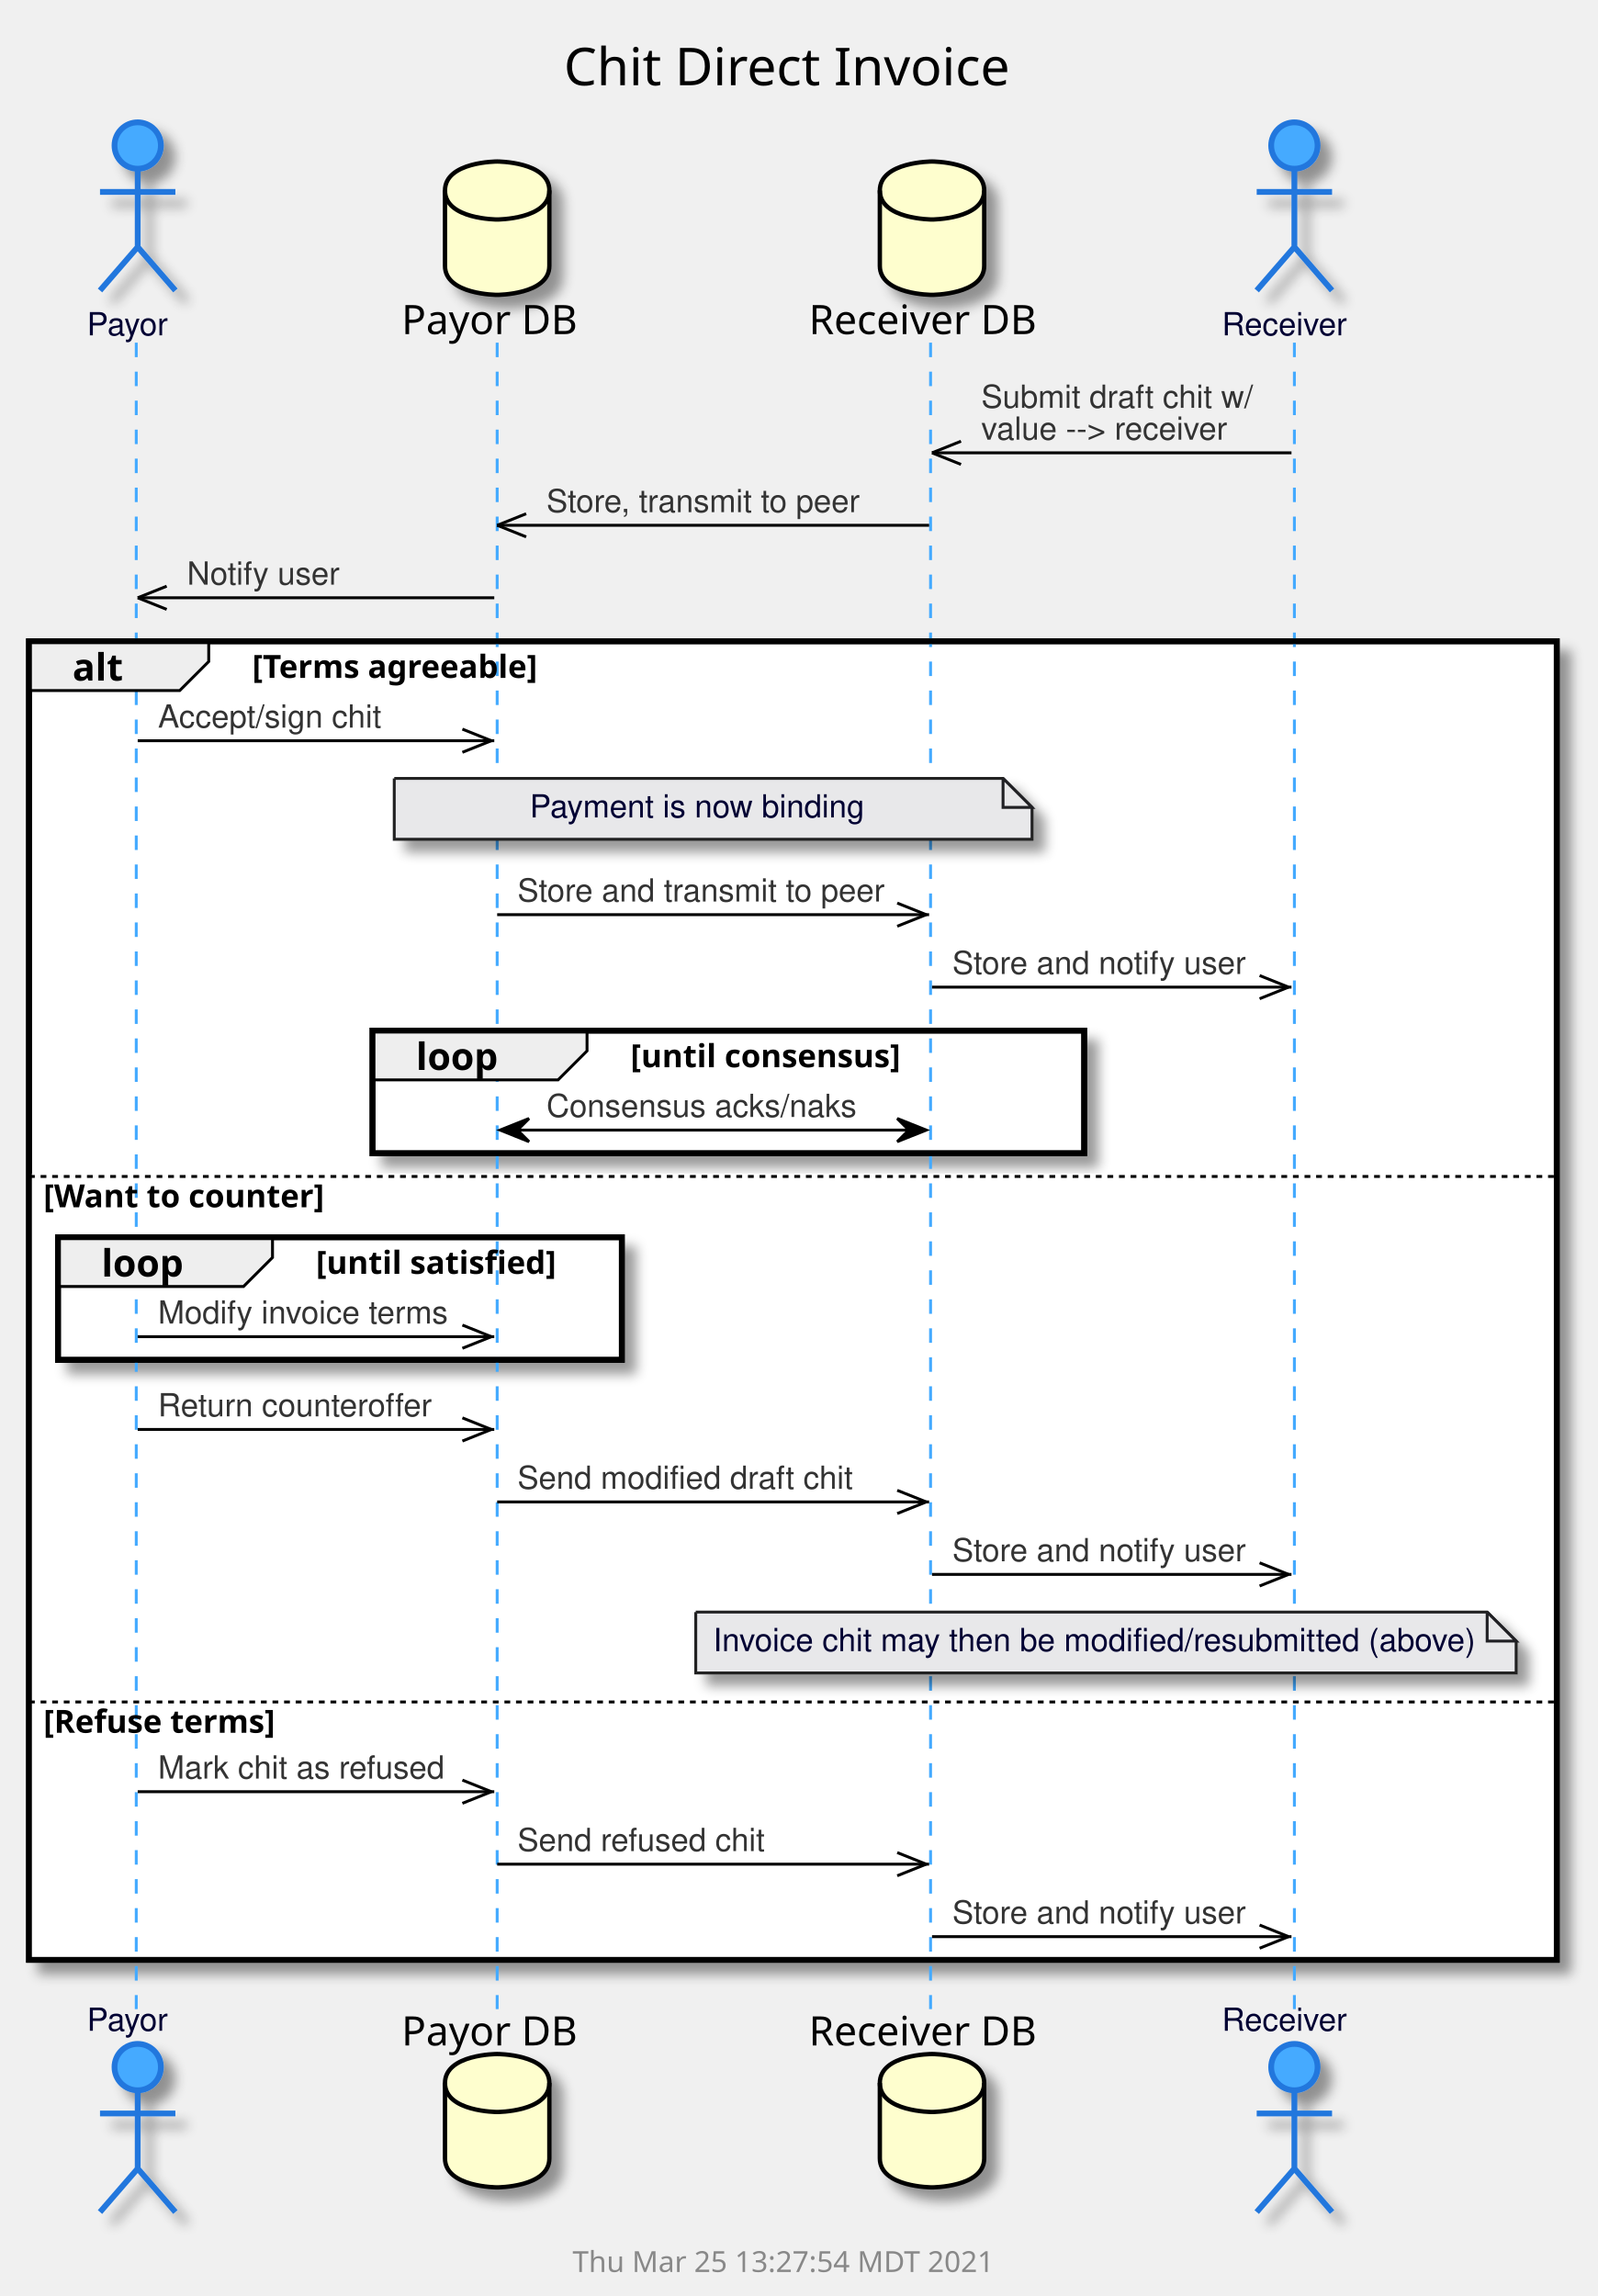
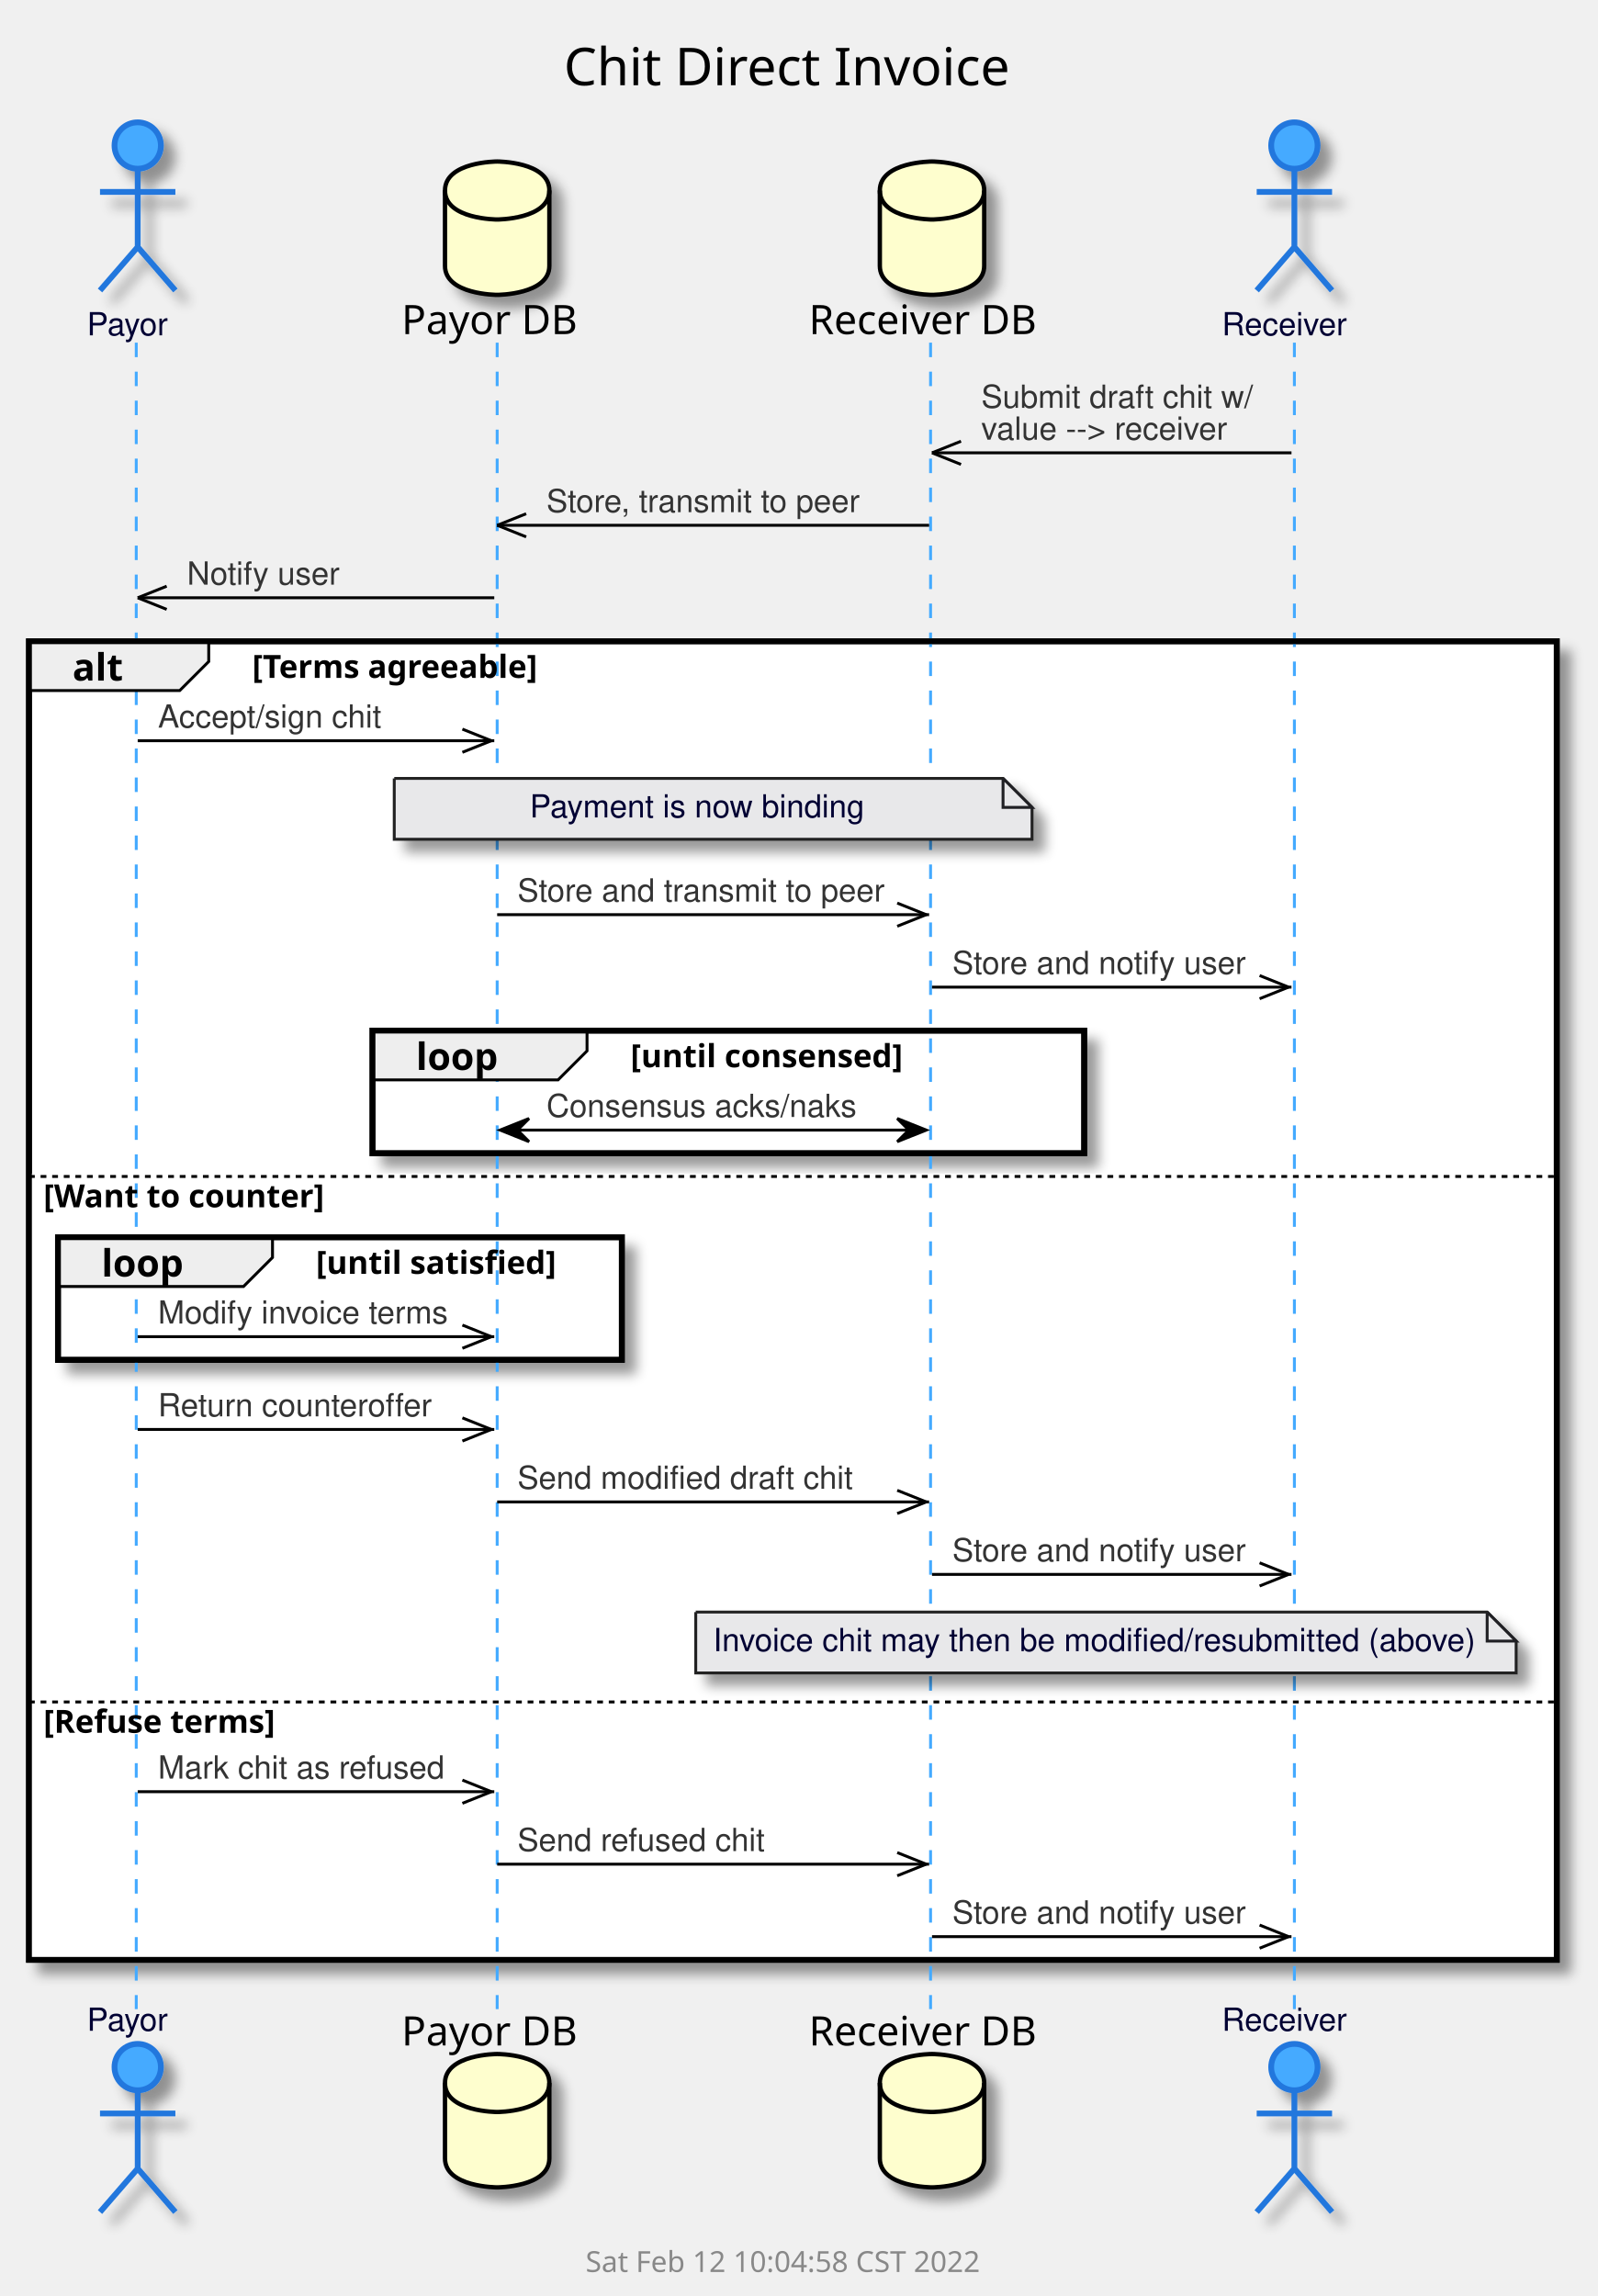
- <svg xmlns="http://www.w3.org/2000/svg" contentScriptType="application/ecmascript" contentStyleType="text/css" height="792px" preserveAspectRatio="none" style="width:551px;height:792px;" version="1.1" viewBox="0 0 551 792" width="551px" zoomAndPan="magnify">
+ <svg xmlns="http://www.w3.org/2000/svg" contentScriptType="application/ecmascript" contentStyleType="text/css" height="792px" preserveAspectRatio="none" style="width:551px;height:792px;background:#FFFFFF;" version="1.1" viewBox="0 0 551 792" width="551px" zoomAndPan="magnify">
  <defs>
-     <filter height="300%" id="frv3z4klleytf" width="300%" x="-1" y="-1">
+     <filter height="300%" id="f1b27bi3amld5c" width="300%" x="-1" y="-1">
      <feGaussianBlur result="blurOut" stdDeviation="2.0" />
      <feColorMatrix in="blurOut" result="blurOut2" type="matrix" values="0 0 0 0 0 0 0 0 0 0 0 0 0 0 0 0 0 0 .4 0" />
      <feOffset dx="4.0" dy="4.0" in="blurOut2" result="blurOut3" />
      <feBlend in="SourceGraphic" in2="blurOut3" mode="normal" />
    </filter>
  </defs>
  <g>
    <text fill="#000000" font-family="sans-serif" font-size="18" lengthAdjust="spacing" textLength="158" x="194.5" y="29.402">Chit Direct Invoice</text>
-     <rect fill="#FFFFFF" filter="url(#frv3z4klleytf)" height="454.842" style="stroke:#000000;stroke-width:2.0;" width="527" x="10" y="221.199" />
-     <rect fill="#FFFFFF" filter="url(#frv3z4klleytf)" height="42.31" style="stroke:#000000;stroke-width:2.0;" width="245.5" x="128.5" y="355.51" />
+     <rect fill="#FFFFFF" filter="url(#f1b27bi3amld5c)" height="454.842" style="stroke:#000000;stroke-width:2.0;" width="527" x="10" y="221.199" />
+     <rect fill="#FFFFFF" filter="url(#f1b27bi3amld5c)" height="42.31" style="stroke:#000000;stroke-width:2.0;" width="245.5" x="128.5" y="355.51" />
    <rect fill="#FFFFFF" height="181.266" style="stroke:none;stroke-width:1.0;" width="527" x="10" y="404.82" />
-     <rect fill="#FFFFFF" filter="url(#frv3z4klleytf)" height="42.31" style="stroke:#000000;stroke-width:2.0;" width="194.5" x="20" y="426.775" />
+     <rect fill="#FFFFFF" filter="url(#f1b27bi3amld5c)" height="42.31" style="stroke:#000000;stroke-width:2.0;" width="194.5" x="20" y="426.775" />
    <rect fill="#FFFFFF" height="89.955" style="stroke:none;stroke-width:1.0;" width="527" x="10" y="586.086" />
    <line style="stroke:#44AAFF;stroke-width:1.0;stroke-dasharray:5.0,5.0;" x1="47" x2="47" y1="118.199" y2="693.041" />
    <line style="stroke:#44AAFF;stroke-width:1.0;stroke-dasharray:5.0,5.0;" x1="171.5" x2="171.5" y1="118.199" y2="693.041" />
    <line style="stroke:#44AAFF;stroke-width:1.0;stroke-dasharray:5.0,5.0;" x1="321" x2="321" y1="118.199" y2="693.041" />
    <line style="stroke:#44AAFF;stroke-width:1.0;stroke-dasharray:5.0,5.0;" x1="446.5" x2="446.5" y1="118.199" y2="693.041" />
    <text fill="#000033" font-family="Helvetica" font-size="11" lengthAdjust="spacing" textLength="29" x="30" y="115.669">Payor</text>
-     <ellipse cx="47.5" cy="50.199" fill="#44AAFF" filter="url(#frv3z4klleytf)" rx="8" ry="8" style="stroke:#2277DD;stroke-width:2.0;" />
-     <path d="M47.5,58.199 L47.5,85.199 M34.5,66.199 L60.5,66.199 M47.5,85.199 L34.5,100.199 M47.5,85.199 L60.5,100.199 " fill="none" filter="url(#frv3z4klleytf)" style="stroke:#2277DD;stroke-width:2.0;" />
+     <ellipse cx="47.5" cy="50.199" fill="#44AAFF" filter="url(#f1b27bi3amld5c)" rx="8" ry="8" style="stroke:#2277DD;stroke-width:2.0;" />
+     <path d="M47.5,58.199 L47.5,85.199 M34.5,66.199 L60.5,66.199 M47.5,85.199 L34.5,100.199 M47.5,85.199 L60.5,100.199 " fill="none" filter="url(#f1b27bi3amld5c)" style="stroke:#2277DD;stroke-width:2.0;" />
    <text fill="#000033" font-family="Helvetica" font-size="11" lengthAdjust="spacing" textLength="29" x="30" y="700.511">Payor</text>
-     <ellipse cx="47.5" cy="713.041" fill="#44AAFF" filter="url(#frv3z4klleytf)" rx="8" ry="8" style="stroke:#2277DD;stroke-width:2.0;" />
-     <path d="M47.5,721.041 L47.5,748.041 M34.5,729.041 L60.5,729.041 M47.5,748.041 L34.5,763.041 M47.5,748.041 L60.5,763.041 " fill="none" filter="url(#frv3z4klleytf)" style="stroke:#2277DD;stroke-width:2.0;" />
+     <ellipse cx="47.5" cy="713.041" fill="#44AAFF" filter="url(#f1b27bi3amld5c)" rx="8" ry="8" style="stroke:#2277DD;stroke-width:2.0;" />
+     <path d="M47.5,721.041 L47.5,748.041 M34.5,729.041 L60.5,729.041 M47.5,748.041 L34.5,763.041 M47.5,748.041 L60.5,763.041 " fill="none" filter="url(#f1b27bi3amld5c)" style="stroke:#2277DD;stroke-width:2.0;" />
    <text fill="#000000" font-family="sans-serif" font-size="14" lengthAdjust="spacing" textLength="60" x="138.5" y="115.246">Payor DB</text>
-     <path d="M153.5,65.711 C153.5,55.711 171.5,55.711 171.5,55.711 C171.5,55.711 189.5,55.711 189.5,65.711 L189.5,91.711 C189.5,101.711 171.5,101.711 171.5,101.711 C171.5,101.711 153.5,101.711 153.5,91.711 L153.5,65.711 " fill="#FEFECE" filter="url(#frv3z4klleytf)" style="stroke:#000000;stroke-width:1.5;" />
+     <path d="M153.5,65.711 C153.5,55.711 171.5,55.711 171.5,55.711 C171.5,55.711 189.5,55.711 189.5,65.711 L189.5,91.711 C189.5,101.711 171.5,101.711 171.5,101.711 C171.5,101.711 153.5,101.711 153.5,91.711 L153.5,65.711 " fill="#FEFECE" filter="url(#f1b27bi3amld5c)" style="stroke:#000000;stroke-width:1.5;" />
    <path d="M153.5,65.711 C153.5,75.711 171.5,75.711 171.5,75.711 C171.5,75.711 189.5,75.711 189.5,65.711 " fill="none" style="stroke:#000000;stroke-width:1.5;" />
    <text fill="#000000" font-family="sans-serif" font-size="14" lengthAdjust="spacing" textLength="60" x="138.5" y="705.576">Payor DB</text>
-     <path d="M153.5,718.529 C153.5,708.529 171.5,708.529 171.5,708.529 C171.5,708.529 189.5,708.529 189.5,718.529 L189.5,744.529 C189.5,754.529 171.5,754.529 171.5,754.529 C171.5,754.529 153.5,754.529 153.5,744.529 L153.5,718.529 " fill="#FEFECE" filter="url(#frv3z4klleytf)" style="stroke:#000000;stroke-width:1.5;" />
+     <path d="M153.5,718.529 C153.5,708.529 171.5,708.529 171.5,708.529 C171.5,708.529 189.5,708.529 189.5,718.529 L189.5,744.529 C189.5,754.529 171.5,754.529 171.5,754.529 C171.5,754.529 153.5,754.529 153.5,744.529 L153.5,718.529 " fill="#FEFECE" filter="url(#f1b27bi3amld5c)" style="stroke:#000000;stroke-width:1.5;" />
    <path d="M153.5,718.529 C153.5,728.529 171.5,728.529 171.5,728.529 C171.5,728.529 189.5,728.529 189.5,718.529 " fill="none" style="stroke:#000000;stroke-width:1.5;" />
    <text fill="#000000" font-family="sans-serif" font-size="14" lengthAdjust="spacing" textLength="79" x="279" y="115.246">Receiver DB</text>
-     <path d="M303.5,65.711 C303.5,55.711 321.5,55.711 321.5,55.711 C321.5,55.711 339.5,55.711 339.5,65.711 L339.5,91.711 C339.5,101.711 321.5,101.711 321.5,101.711 C321.5,101.711 303.5,101.711 303.5,91.711 L303.5,65.711 " fill="#FEFECE" filter="url(#frv3z4klleytf)" style="stroke:#000000;stroke-width:1.5;" />
+     <path d="M303.5,65.711 C303.5,55.711 321.5,55.711 321.5,55.711 C321.5,55.711 339.5,55.711 339.5,65.711 L339.5,91.711 C339.5,101.711 321.5,101.711 321.5,101.711 C321.5,101.711 303.5,101.711 303.5,91.711 L303.5,65.711 " fill="#FEFECE" filter="url(#f1b27bi3amld5c)" style="stroke:#000000;stroke-width:1.5;" />
    <path d="M303.5,65.711 C303.5,75.711 321.5,75.711 321.5,75.711 C321.5,75.711 339.5,75.711 339.5,65.711 " fill="none" style="stroke:#000000;stroke-width:1.5;" />
    <text fill="#000000" font-family="sans-serif" font-size="14" lengthAdjust="spacing" textLength="79" x="279" y="705.576">Receiver DB</text>
-     <path d="M303.5,718.529 C303.5,708.529 321.5,708.529 321.5,708.529 C321.5,708.529 339.5,708.529 339.5,718.529 L339.5,744.529 C339.5,754.529 321.5,754.529 321.5,754.529 C321.5,754.529 303.5,754.529 303.5,744.529 L303.5,718.529 " fill="#FEFECE" filter="url(#frv3z4klleytf)" style="stroke:#000000;stroke-width:1.5;" />
+     <path d="M303.5,718.529 C303.5,708.529 321.5,708.529 321.5,708.529 C321.5,708.529 339.5,708.529 339.5,718.529 L339.5,744.529 C339.5,754.529 321.5,754.529 321.5,754.529 C321.5,754.529 303.5,754.529 303.5,744.529 L303.5,718.529 " fill="#FEFECE" filter="url(#f1b27bi3amld5c)" style="stroke:#000000;stroke-width:1.5;" />
    <path d="M303.5,718.529 C303.5,728.529 321.5,728.529 321.5,728.529 C321.5,728.529 339.5,728.529 339.5,718.529 " fill="none" style="stroke:#000000;stroke-width:1.5;" />
    <text fill="#000033" font-family="Helvetica" font-size="11" lengthAdjust="spacing" textLength="44" x="421.5" y="115.669">Receiver</text>
-     <ellipse cx="446.5" cy="50.199" fill="#44AAFF" filter="url(#frv3z4klleytf)" rx="8" ry="8" style="stroke:#2277DD;stroke-width:2.0;" />
-     <path d="M446.5,58.199 L446.5,85.199 M433.5,66.199 L459.5,66.199 M446.5,85.199 L433.5,100.199 M446.5,85.199 L459.5,100.199 " fill="none" filter="url(#frv3z4klleytf)" style="stroke:#2277DD;stroke-width:2.0;" />
+     <ellipse cx="446.5" cy="50.199" fill="#44AAFF" filter="url(#f1b27bi3amld5c)" rx="8" ry="8" style="stroke:#2277DD;stroke-width:2.0;" />
+     <path d="M446.5,58.199 L446.5,85.199 M433.5,66.199 L459.5,66.199 M446.5,85.199 L433.5,100.199 M446.5,85.199 L459.5,100.199 " fill="none" filter="url(#f1b27bi3amld5c)" style="stroke:#2277DD;stroke-width:2.0;" />
    <text fill="#000033" font-family="Helvetica" font-size="11" lengthAdjust="spacing" textLength="44" x="421.5" y="700.511">Receiver</text>
-     <ellipse cx="446.5" cy="713.041" fill="#44AAFF" filter="url(#frv3z4klleytf)" rx="8" ry="8" style="stroke:#2277DD;stroke-width:2.0;" />
-     <path d="M446.5,721.041 L446.5,748.041 M433.5,729.041 L459.5,729.041 M446.5,748.041 L433.5,763.041 M446.5,748.041 L459.5,763.041 " fill="none" filter="url(#frv3z4klleytf)" style="stroke:#2277DD;stroke-width:2.0;" />
+     <ellipse cx="446.5" cy="713.041" fill="#44AAFF" filter="url(#f1b27bi3amld5c)" rx="8" ry="8" style="stroke:#2277DD;stroke-width:2.0;" />
+     <path d="M446.5,721.041 L446.5,748.041 M433.5,729.041 L459.5,729.041 M446.5,748.041 L433.5,763.041 M446.5,748.041 L459.5,763.041 " fill="none" filter="url(#f1b27bi3amld5c)" style="stroke:#2277DD;stroke-width:2.0;" />
    <line style="stroke:#000000;stroke-width:1.0;" x1="321.5" x2="331.5" y1="156.199" y2="152.199" />
    <line style="stroke:#000000;stroke-width:1.0;" x1="321.5" x2="331.5" y1="156.199" y2="160.199" />
    <line style="stroke:#000000;stroke-width:1.0;" x1="321.5" x2="445.5" y1="156.199" y2="156.199" />
    <text fill="#333333" font-family="Helvetica" font-size="11" lengthAdjust="spacing" textLength="92" x="338.5" y="140.669">Submit draft chit w/</text>
    <text fill="#333333" font-family="Helvetica" font-size="11" lengthAdjust="spacing" textLength="86" x="338.5" y="151.669">value --&gt; receiver</text>
    <line style="stroke:#000000;stroke-width:1.0;" x1="171.5" x2="181.5" y1="181.199" y2="177.199" />
    <line style="stroke:#000000;stroke-width:1.0;" x1="171.5" x2="181.5" y1="181.199" y2="185.199" />
    <line style="stroke:#000000;stroke-width:1.0;" x1="171.5" x2="320.5" y1="181.199" y2="181.199" />
    <text fill="#333333" font-family="Helvetica" font-size="11" lengthAdjust="spacing" textLength="108" x="188.5" y="176.669">Store, transmit to peer</text>
    <line style="stroke:#000000;stroke-width:1.0;" x1="47.5" x2="57.5" y1="206.199" y2="202.199" />
    <line style="stroke:#000000;stroke-width:1.0;" x1="47.5" x2="57.5" y1="206.199" y2="210.199" />
    <line style="stroke:#000000;stroke-width:1.0;" x1="47.5" x2="170.5" y1="206.199" y2="206.199" />
    <text fill="#333333" font-family="Helvetica" font-size="11" lengthAdjust="spacing" textLength="53" x="64.5" y="201.669">Notify user</text>
    <path d="M10,221.199 L72,221.199 L72,228.199 L62,238.199 L10,238.199 L10,221.199 " fill="#EEEEEE" style="stroke:#000000;stroke-width:1.0;" />
    <rect fill="none" height="454.842" style="stroke:#000000;stroke-width:2.0;" width="527" x="10" y="221.199" />
    <text fill="#000000" font-family="sans-serif" font-size="13" font-weight="bold" lengthAdjust="spacing" textLength="17" x="25" y="234.768">alt</text>
    <text fill="#000000" font-family="sans-serif" font-size="11" font-weight="bold" lengthAdjust="spacing" textLength="101" x="87" y="233.834">[Terms agreeable]</text>
    <line style="stroke:#000000;stroke-width:1.0;" x1="169.5" x2="159.5" y1="255.51" y2="251.51" />
    <line style="stroke:#000000;stroke-width:1.0;" x1="169.5" x2="159.5" y1="255.51" y2="259.51" />
    <line style="stroke:#000000;stroke-width:1.0;" x1="47.5" x2="170.5" y1="255.51" y2="255.51" />
    <text fill="#333333" font-family="Helvetica" font-size="11" lengthAdjust="spacing" textLength="77" x="54.5" y="250.98">Accept/sign chit</text>
-     <path d="M136,268.51 L136,289.51 L356,289.51 L356,278.51 L346,268.51 L136,268.51 " fill="#E8E8EA" filter="url(#frv3z4klleytf)" style="stroke:#202024;stroke-width:1.0;" />
+     <path d="M136,268.51 L136,289.51 L356,289.51 L356,278.51 L346,268.51 L136,268.51 " fill="#E8E8EA" filter="url(#f1b27bi3amld5c)" style="stroke:#202024;stroke-width:1.0;" />
    <path d="M346,268.51 L346,278.51 L356,278.51 L346,268.51 " fill="#E8E8EA" style="stroke:#202024;stroke-width:1.0;" />
    <text fill="#000033" font-family="Helvetica" font-size="11" lengthAdjust="spacing" textLength="114" x="182.75" y="281.98">Payment is now binding</text>
    <line style="stroke:#000000;stroke-width:1.0;" x1="319.5" x2="309.5" y1="315.51" y2="311.51" />
    <line style="stroke:#000000;stroke-width:1.0;" x1="319.5" x2="309.5" y1="315.51" y2="319.51" />
    <line style="stroke:#000000;stroke-width:1.0;" x1="171.5" x2="320.5" y1="315.51" y2="315.51" />
    <text fill="#333333" font-family="Helvetica" font-size="11" lengthAdjust="spacing" textLength="126" x="178.5" y="310.98">Store and transmit to peer</text>
    <line style="stroke:#000000;stroke-width:1.0;" x1="444.5" x2="434.5" y1="340.51" y2="336.51" />
    <line style="stroke:#000000;stroke-width:1.0;" x1="444.5" x2="434.5" y1="340.51" y2="344.51" />
    <line style="stroke:#000000;stroke-width:1.0;" x1="321.5" x2="445.5" y1="340.51" y2="340.51" />
    <text fill="#333333" font-family="Helvetica" font-size="11" lengthAdjust="spacing" textLength="101" x="328.5" y="335.98">Store and notify user</text>
    <path d="M128.5,355.51 L202.5,355.51 L202.5,362.51 L192.5,372.51 L128.5,372.51 L128.5,355.51 " fill="#EEEEEE" style="stroke:#000000;stroke-width:1.0;" />
    <rect fill="none" height="42.31" style="stroke:#000000;stroke-width:2.0;" width="245.5" x="128.5" y="355.51" />
    <text fill="#000000" font-family="sans-serif" font-size="13" font-weight="bold" lengthAdjust="spacing" textLength="29" x="143.5" y="369.078">loop</text>
-     <text fill="#000000" font-family="sans-serif" font-size="11" font-weight="bold" lengthAdjust="spacing" textLength="96" x="217.5" y="368.144">[until consensus]</text>
+     <text fill="#000000" font-family="sans-serif" font-size="11" font-weight="bold" lengthAdjust="spacing" textLength="96" x="217.5" y="368.144">[until consensed]</text>
    <polygon fill="#000000" points="182.5,385.82,172.5,389.82,182.5,393.82,178.5,389.82" style="stroke:#000000;stroke-width:1.0;" />
    <polygon fill="#000000" points="309.5,385.82,319.5,389.82,309.5,393.82,313.5,389.82" style="stroke:#000000;stroke-width:1.0;" />
    <line style="stroke:#000000;stroke-width:1.0;" x1="176.5" x2="315.5" y1="389.82" y2="389.82" />
    <text fill="#333333" font-family="Helvetica" font-size="11" lengthAdjust="spacing" textLength="110" x="188.5" y="385.291">Consensus acks/naks</text>
    <line style="stroke:#000000;stroke-width:1.0;stroke-dasharray:2.0,2.0;" x1="10" x2="537" y1="405.82" y2="405.82" />
    <text fill="#000000" font-family="sans-serif" font-size="11" font-weight="bold" lengthAdjust="spacing" textLength="96" x="15" y="416.455">[Want to counter]</text>
    <path d="M20,426.775 L94,426.775 L94,433.775 L84,443.775 L20,443.775 L20,426.775 " fill="#EEEEEE" style="stroke:#000000;stroke-width:1.0;" />
    <rect fill="none" height="42.31" style="stroke:#000000;stroke-width:2.0;" width="194.5" x="20" y="426.775" />
    <text fill="#000000" font-family="sans-serif" font-size="13" font-weight="bold" lengthAdjust="spacing" textLength="29" x="35" y="440.344">loop</text>
    <text fill="#000000" font-family="sans-serif" font-size="11" font-weight="bold" lengthAdjust="spacing" textLength="86" x="109" y="439.41">[until satisfied]</text>
    <line style="stroke:#000000;stroke-width:1.0;" x1="169.5" x2="159.5" y1="461.086" y2="457.086" />
    <line style="stroke:#000000;stroke-width:1.0;" x1="169.5" x2="159.5" y1="461.086" y2="465.086" />
    <line style="stroke:#000000;stroke-width:1.0;" x1="47.5" x2="170.5" y1="461.086" y2="461.086" />
    <text fill="#333333" font-family="Helvetica" font-size="11" lengthAdjust="spacing" textLength="100" x="54.5" y="456.556">Modify invoice terms</text>
    <line style="stroke:#000000;stroke-width:1.0;" x1="169.5" x2="159.5" y1="493.086" y2="489.086" />
    <line style="stroke:#000000;stroke-width:1.0;" x1="169.5" x2="159.5" y1="493.086" y2="497.086" />
    <line style="stroke:#000000;stroke-width:1.0;" x1="47.5" x2="170.5" y1="493.086" y2="493.086" />
    <text fill="#333333" font-family="Helvetica" font-size="11" lengthAdjust="spacing" textLength="95" x="54.5" y="488.556">Return counteroffer</text>
    <line style="stroke:#000000;stroke-width:1.0;" x1="319.5" x2="309.5" y1="518.086" y2="514.086" />
    <line style="stroke:#000000;stroke-width:1.0;" x1="319.5" x2="309.5" y1="518.086" y2="522.086" />
    <line style="stroke:#000000;stroke-width:1.0;" x1="171.5" x2="320.5" y1="518.086" y2="518.086" />
    <text fill="#333333" font-family="Helvetica" font-size="11" lengthAdjust="spacing" textLength="113" x="178.5" y="513.556">Send modified draft chit</text>
    <line style="stroke:#000000;stroke-width:1.0;" x1="444.5" x2="434.5" y1="543.086" y2="539.086" />
    <line style="stroke:#000000;stroke-width:1.0;" x1="444.5" x2="434.5" y1="543.086" y2="547.086" />
    <line style="stroke:#000000;stroke-width:1.0;" x1="321.5" x2="445.5" y1="543.086" y2="543.086" />
    <text fill="#333333" font-family="Helvetica" font-size="11" lengthAdjust="spacing" textLength="101" x="328.5" y="538.556">Store and notify user</text>
-     <path d="M240,556.086 L240,577.086 L523,577.086 L523,566.086 L513,556.086 L240,556.086 " fill="#E8E8EA" filter="url(#frv3z4klleytf)" style="stroke:#202024;stroke-width:1.0;" />
+     <path d="M240,556.086 L240,577.086 L523,577.086 L523,566.086 L513,556.086 L240,556.086 " fill="#E8E8EA" filter="url(#f1b27bi3amld5c)" style="stroke:#202024;stroke-width:1.0;" />
    <path d="M513,556.086 L513,566.086 L523,566.086 L513,556.086 " fill="#E8E8EA" style="stroke:#202024;stroke-width:1.0;" />
    <text fill="#000033" font-family="Helvetica" font-size="11" lengthAdjust="spacing" textLength="262" x="246" y="569.556">Invoice chit may then be modified/resubmitted (above)</text>
    <line style="stroke:#000000;stroke-width:1.0;stroke-dasharray:2.0,2.0;" x1="10" x2="537" y1="587.086" y2="587.086" />
    <text fill="#000000" font-family="sans-serif" font-size="11" font-weight="bold" lengthAdjust="spacing" textLength="82" x="15" y="597.721">[Refuse terms]</text>
    <line style="stroke:#000000;stroke-width:1.0;" x1="169.5" x2="159.5" y1="618.041" y2="614.041" />
    <line style="stroke:#000000;stroke-width:1.0;" x1="169.5" x2="159.5" y1="618.041" y2="622.041" />
    <line style="stroke:#000000;stroke-width:1.0;" x1="47.5" x2="170.5" y1="618.041" y2="618.041" />
    <text fill="#333333" font-family="Helvetica" font-size="11" lengthAdjust="spacing" textLength="100" x="54.5" y="613.511">Mark chit as refused</text>
    <line style="stroke:#000000;stroke-width:1.0;" x1="319.5" x2="309.5" y1="643.041" y2="639.041" />
    <line style="stroke:#000000;stroke-width:1.0;" x1="319.5" x2="309.5" y1="643.041" y2="647.041" />
    <line style="stroke:#000000;stroke-width:1.0;" x1="171.5" x2="320.5" y1="643.041" y2="643.041" />
    <text fill="#333333" font-family="Helvetica" font-size="11" lengthAdjust="spacing" textLength="85" x="178.5" y="638.511">Send refused chit</text>
    <line style="stroke:#000000;stroke-width:1.0;" x1="444.5" x2="434.5" y1="668.041" y2="664.041" />
    <line style="stroke:#000000;stroke-width:1.0;" x1="444.5" x2="434.5" y1="668.041" y2="672.041" />
    <line style="stroke:#000000;stroke-width:1.0;" x1="321.5" x2="445.5" y1="668.041" y2="668.041" />
    <text fill="#333333" font-family="Helvetica" font-size="11" lengthAdjust="spacing" textLength="101" x="328.5" y="663.511">Store and notify user</text>
-     <text fill="#888888" font-family="sans-serif" font-size="10" lengthAdjust="spacing" textLength="152" x="197.5" y="783.709">Thu Mar 25 13:27:54 MDT 2021</text>
+     <text fill="#888888" font-family="sans-serif" font-size="10" lengthAdjust="spacing" textLength="143" x="202" y="783.709">Sat Feb 12 10:04:58 CST 2022</text>
  </g>
</svg>
